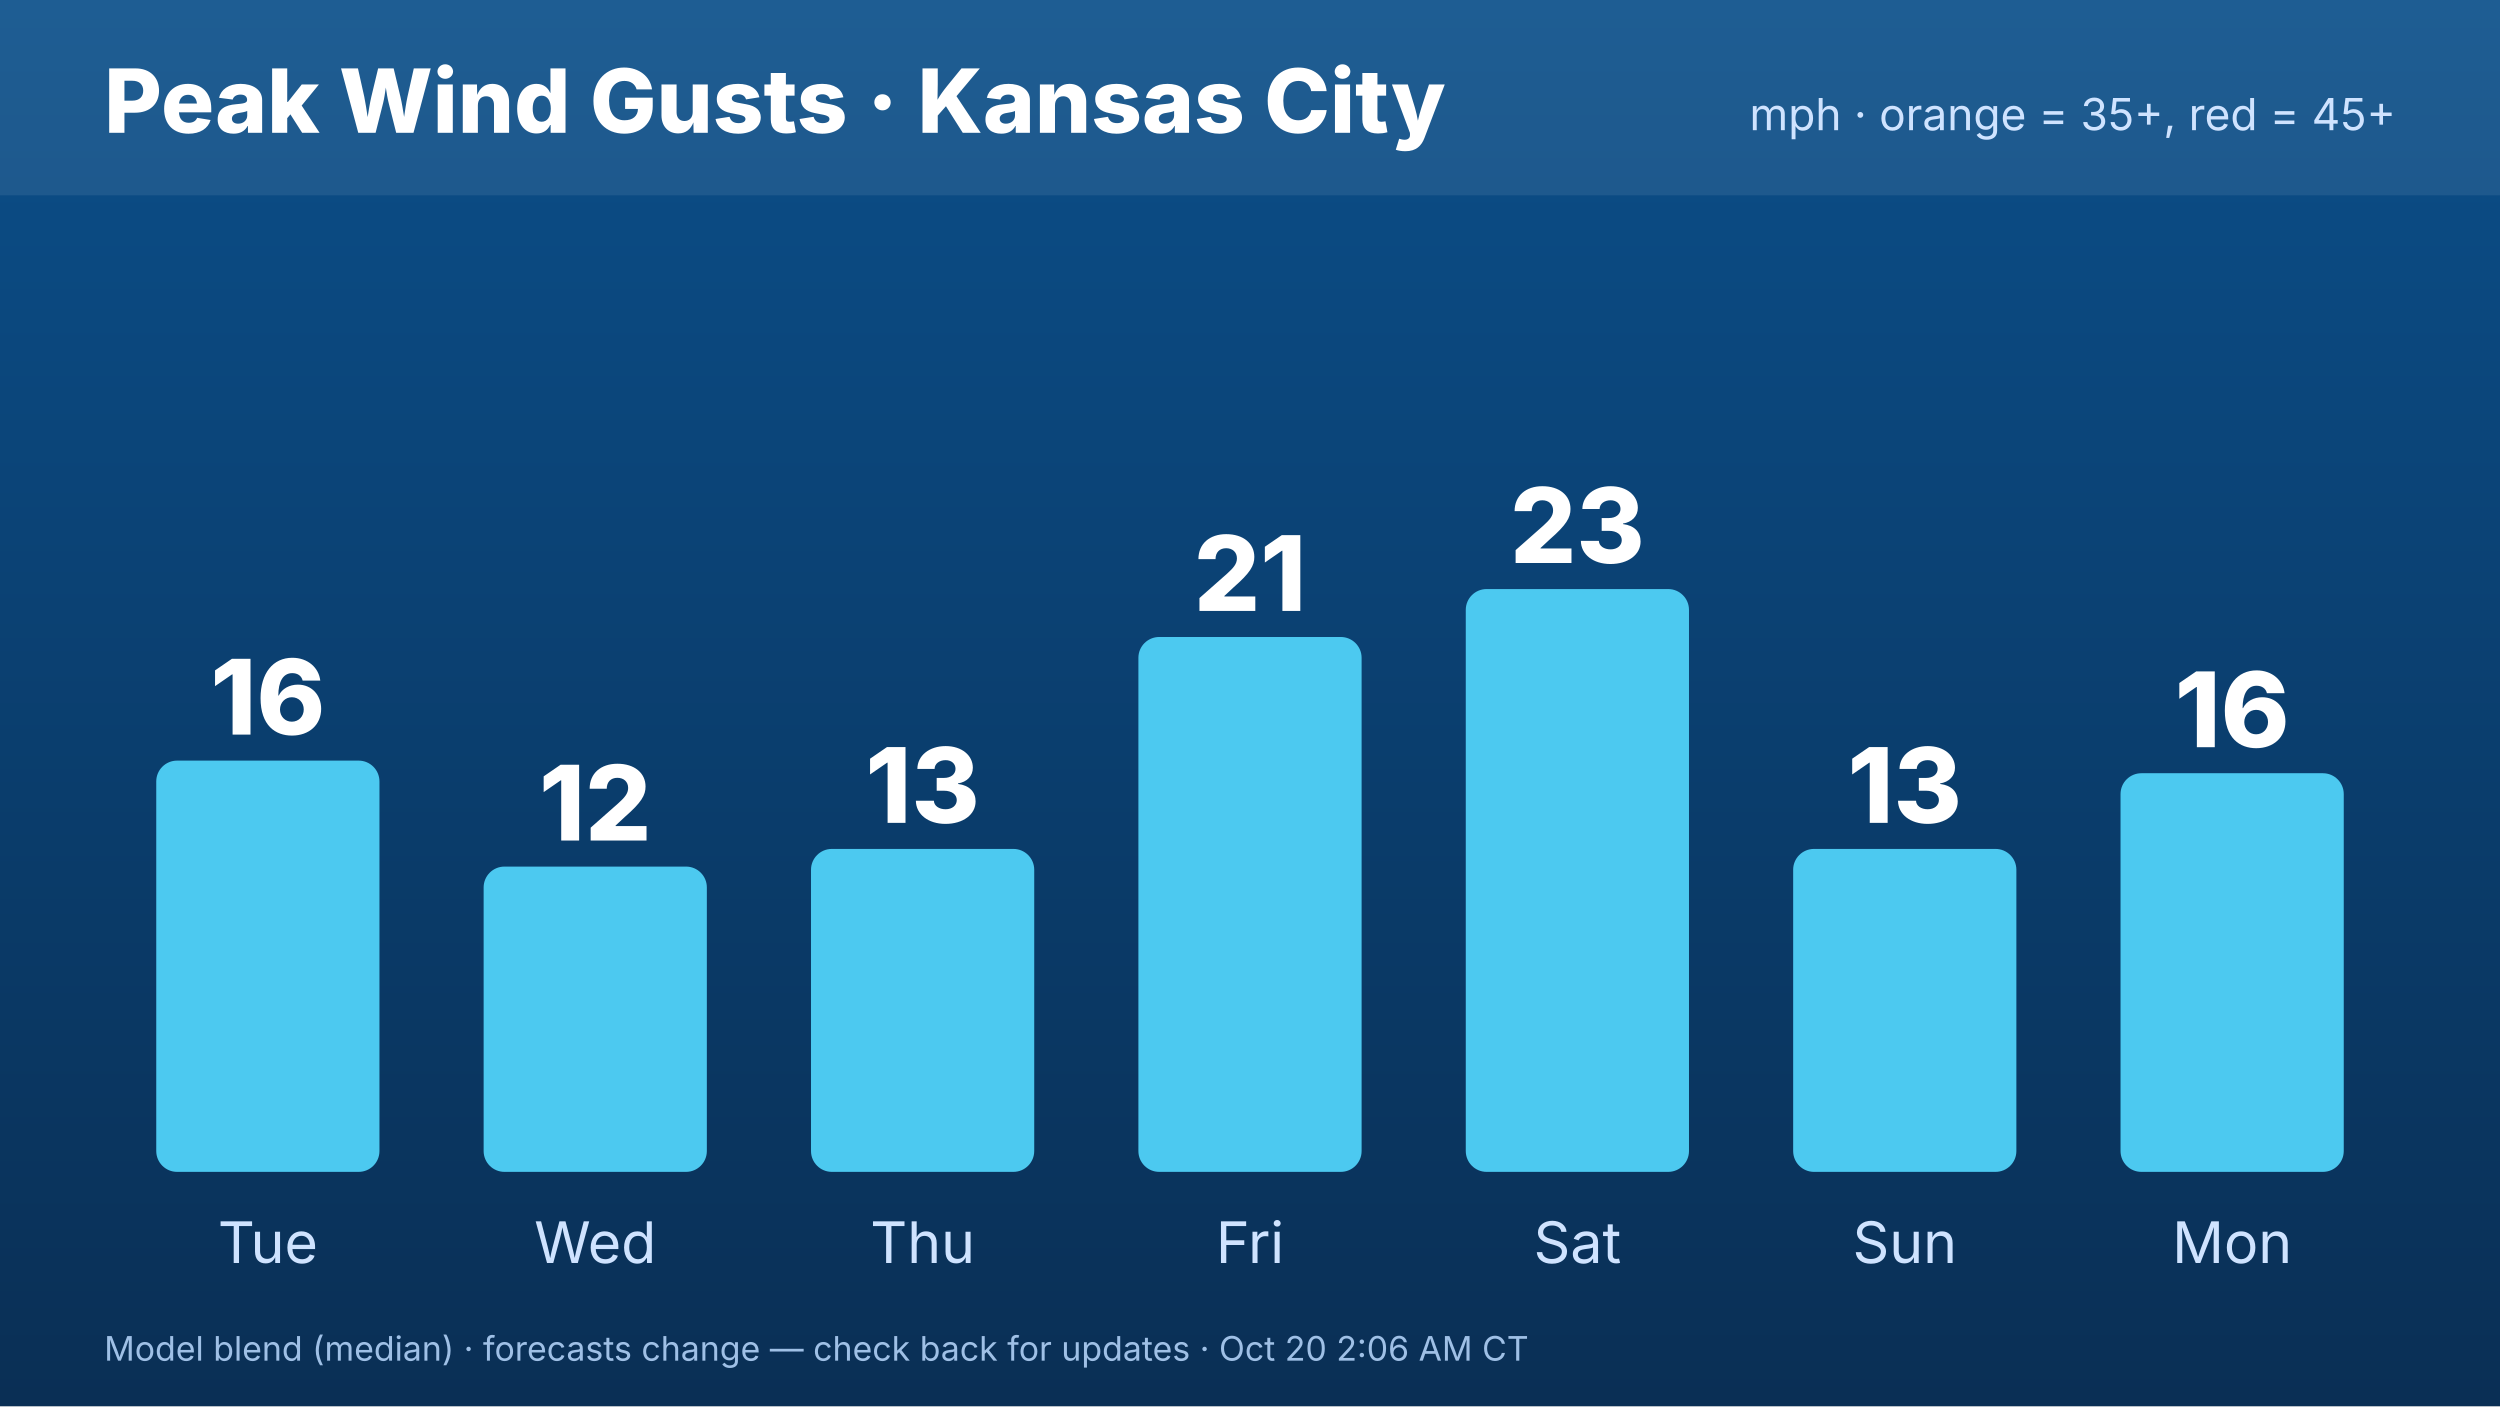
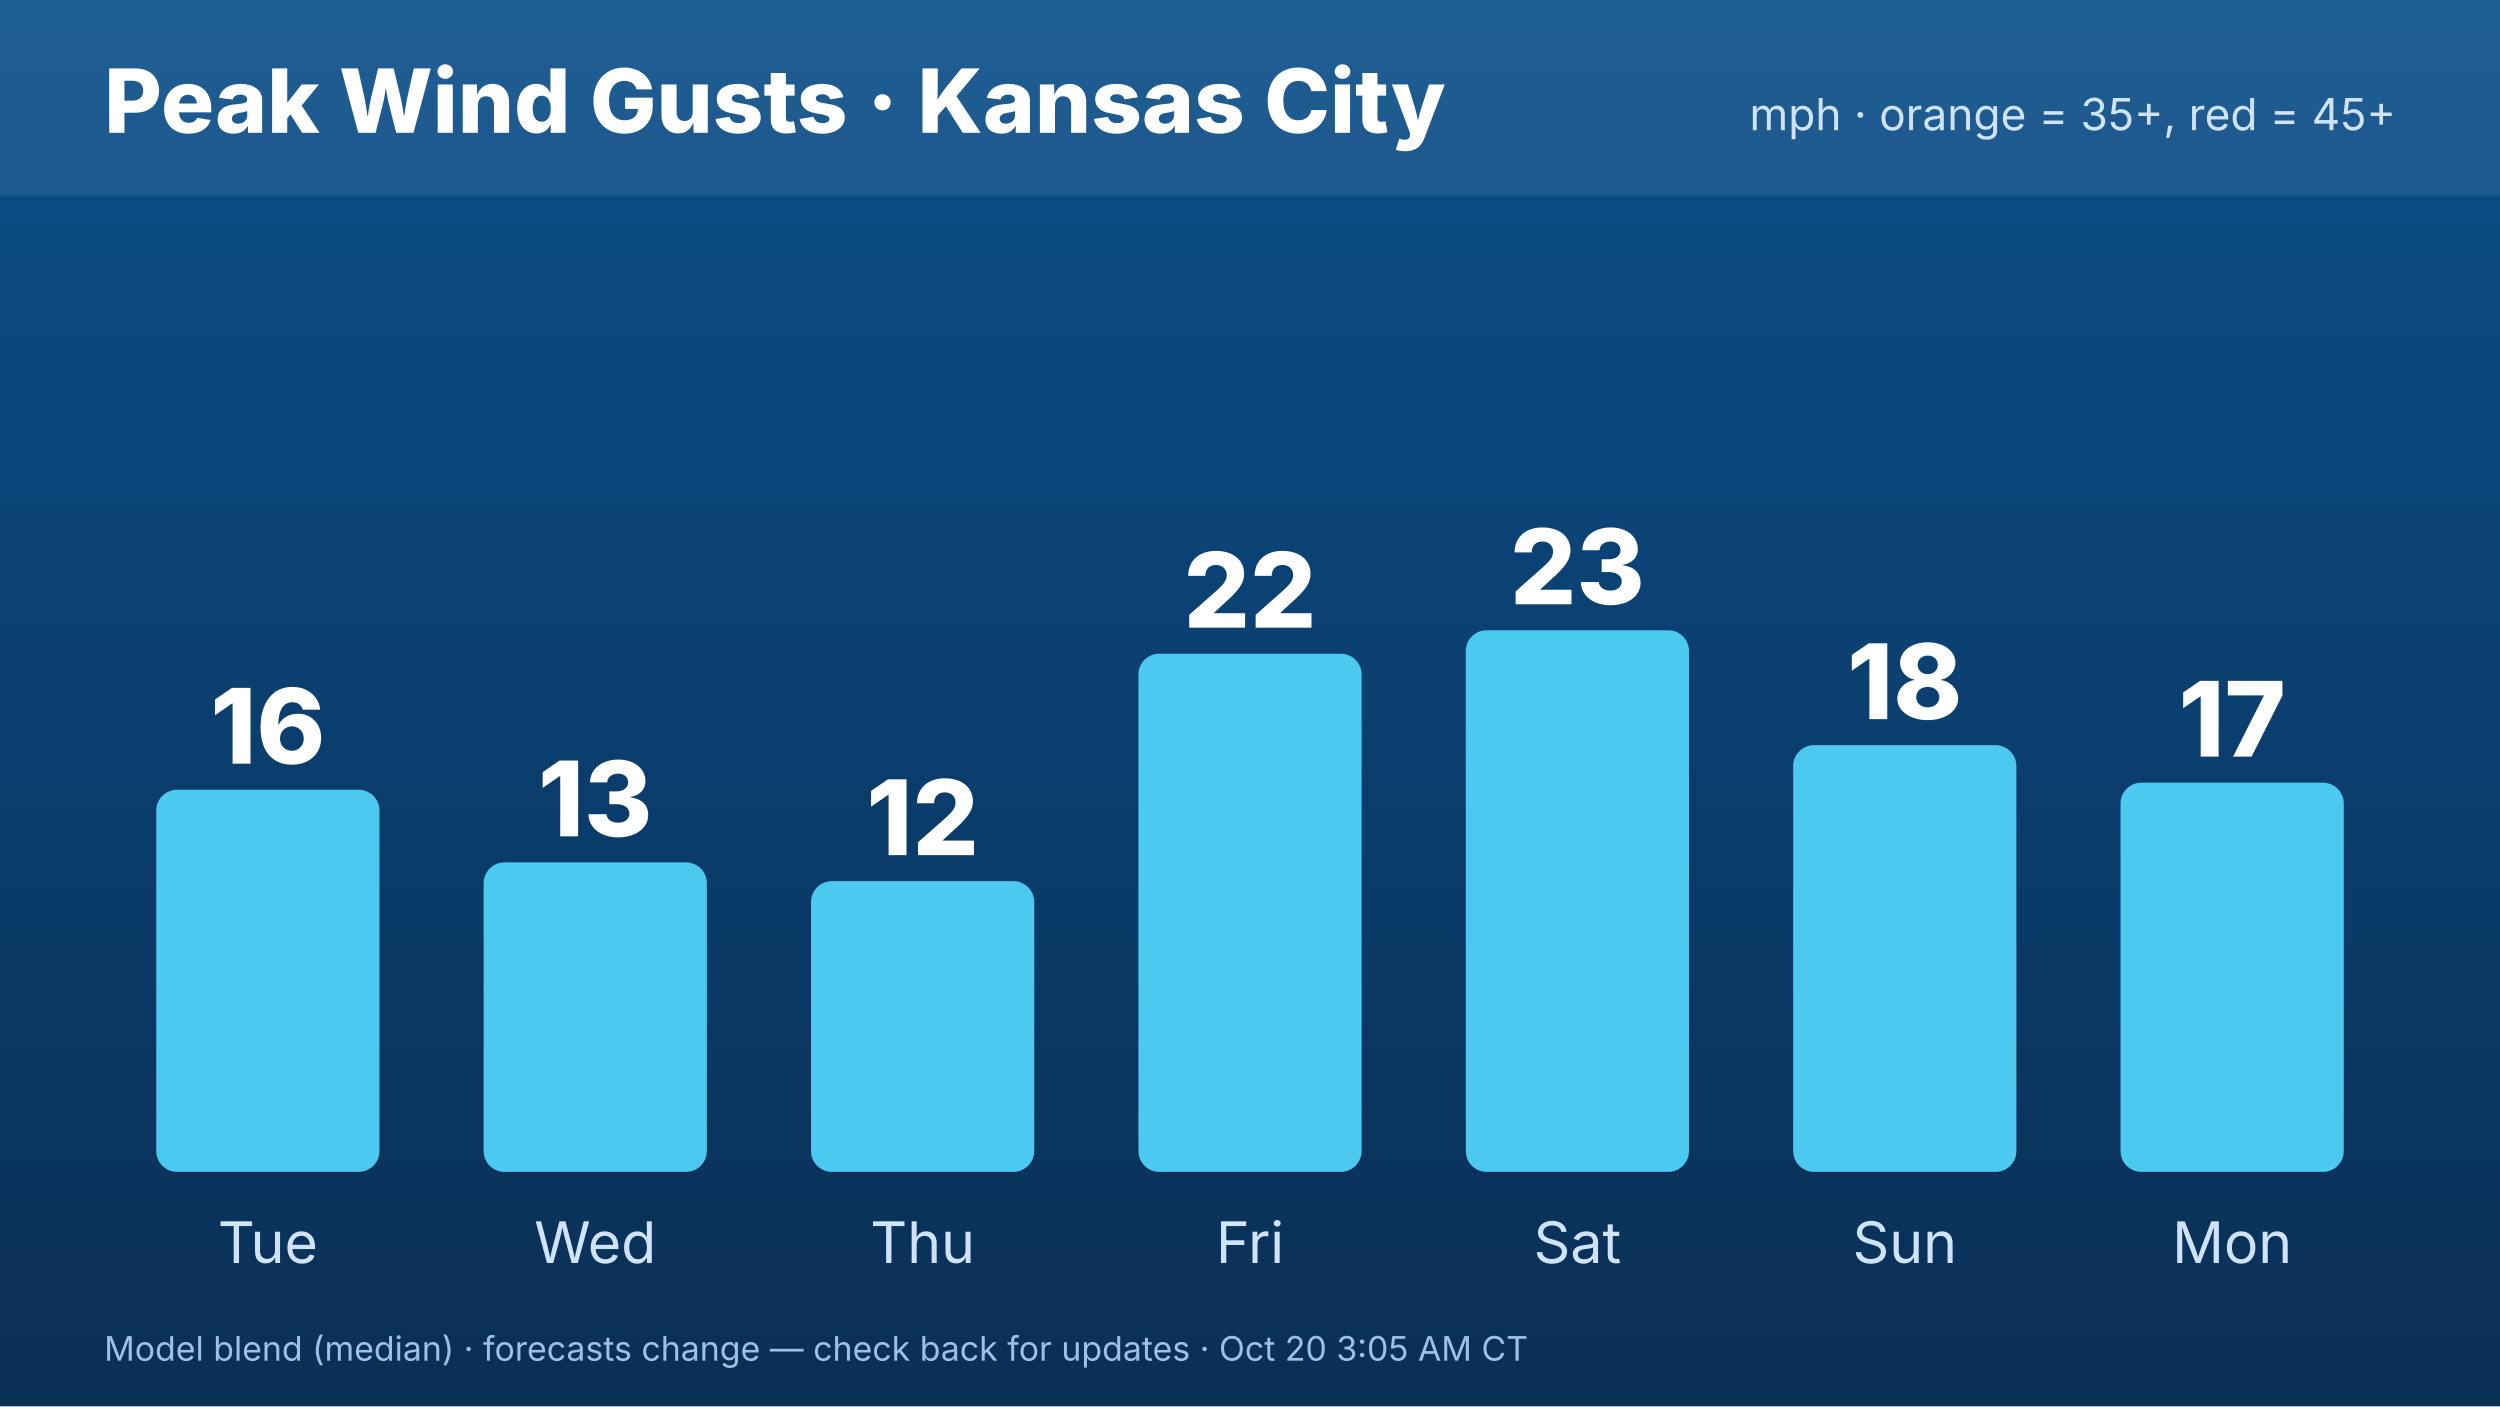
<svg xmlns="http://www.w3.org/2000/svg" width="1920" height="1080" viewBox="0 0 1920 1080" font-family="Inter,Helvetica,Arial,sans-serif">
  <defs>
    <linearGradient id="bg" x1="0" y1="0" x2="0" y2="1">
      <stop offset="0" stop-color="#0b4f8a" />
      <stop offset="1" stop-color="#0a2f55" />
    </linearGradient>
  </defs>
  <rect width="1920" height="1080" fill="url(#bg)" />
  <rect x="0" y="0" width="1920" height="150" fill="#ffffff" opacity=".08" />
  <text x="80" y="102" font-size="68" font-weight="800" fill="#fff">Peak Wind Gusts · Kansas City</text>
  <text x="1840" y="100" font-size="34" fill="#cfe3ff" text-anchor="end">mph · orange = 35+, red = 45+</text>
-   <rect x="120.0" y="584.152" width="171.429" height="315.848" rx="16" fill="#4cc9f0" />
-   <text x="205.714" y="564.152" font-size="80" font-weight="800" fill="#fff" text-anchor="middle">16</text>
+   <rect x="120.0" y="606.495" width="171.429" height="293.505" rx="16" fill="#4cc9f0" />
+   <text x="205.714" y="586.495" font-size="80" font-weight="800" fill="#fff" text-anchor="middle">16</text>
  <text x="205.714" y="970" font-size="44" fill="#cfe3ff" text-anchor="middle">Tue</text>
-   <rect x="371.429" y="665.536" width="171.429" height="234.464" rx="16" fill="#4cc9f0" />
-   <text x="457.143" y="645.536" font-size="80" font-weight="800" fill="#fff" text-anchor="middle">12</text>
+   <rect x="371.429" y="662.315" width="171.429" height="237.685" rx="16" fill="#4cc9f0" />
+   <text x="457.143" y="642.315" font-size="80" font-weight="800" fill="#fff" text-anchor="middle">13</text>
  <text x="457.143" y="970" font-size="44" fill="#cfe3ff" text-anchor="middle">Wed</text>
-   <rect x="622.857" y="651.972" width="171.429" height="248.028" rx="16" fill="#4cc9f0" />
-   <text x="708.571" y="631.972" font-size="80" font-weight="800" fill="#fff" text-anchor="middle">13</text>
+   <rect x="622.857" y="676.72" width="171.429" height="223.28" rx="16" fill="#4cc9f0" />
+   <text x="708.571" y="656.72" font-size="80" font-weight="800" fill="#fff" text-anchor="middle">12</text>
  <text x="708.571" y="970" font-size="44" fill="#cfe3ff" text-anchor="middle">Thu</text>
-   <rect x="874.286" y="489.204" width="171.429" height="410.796" rx="16" fill="#4cc9f0" />
-   <text x="960" y="469.204" font-size="80" font-weight="800" fill="#fff" text-anchor="middle">21</text>
+   <rect x="874.286" y="502.058" width="171.429" height="397.942" rx="16" fill="#4cc9f0" />
+   <text x="960" y="482.058" font-size="80" font-weight="800" fill="#fff" text-anchor="middle">22</text>
  <text x="960" y="970" font-size="44" fill="#cfe3ff" text-anchor="middle">Fri</text>
-   <rect x="1125.714" y="452.388" width="171.429" height="447.612" rx="16" fill="#4cc9f0" />
-   <text x="1211.429" y="432.388" font-size="80" font-weight="800" fill="#fff" text-anchor="middle">23</text>
+   <rect x="1125.714" y="484.051" width="171.429" height="415.949" rx="16" fill="#4cc9f0" />
+   <text x="1211.429" y="464.051" font-size="80" font-weight="800" fill="#fff" text-anchor="middle">23</text>
  <text x="1211.429" y="970" font-size="44" fill="#cfe3ff" text-anchor="middle">Sat</text>
-   <rect x="1377.143" y="651.972" width="171.429" height="248.028" rx="16" fill="#4cc9f0" />
-   <text x="1462.857" y="631.972" font-size="80" font-weight="800" fill="#fff" text-anchor="middle">13</text>
+   <rect x="1377.143" y="572.283" width="171.429" height="327.717" rx="16" fill="#4cc9f0" />
+   <text x="1462.857" y="552.283" font-size="80" font-weight="800" fill="#fff" text-anchor="middle">18</text>
  <text x="1462.857" y="970" font-size="44" fill="#cfe3ff" text-anchor="middle">Sun</text>
-   <rect x="1628.571" y="593.841" width="171.429" height="306.159" rx="16" fill="#4cc9f0" />
-   <text x="1714.286" y="573.841" font-size="80" font-weight="800" fill="#fff" text-anchor="middle">16</text>
+   <rect x="1628.571" y="601.093" width="171.429" height="298.907" rx="16" fill="#4cc9f0" />
+   <text x="1714.286" y="581.093" font-size="80" font-weight="800" fill="#fff" text-anchor="middle">17</text>
  <text x="1714.286" y="970" font-size="44" fill="#cfe3ff" text-anchor="middle">Mon</text>
-   <text x="80" y="1045" font-size="26" fill="#9fc0e6">Model blend (median) · forecasts change — check back for updates · Oct 20 2:06 AM CT</text>
+   <text x="80" y="1045" font-size="26" fill="#9fc0e6">Model blend (median) · forecasts change — check back for updates · Oct 20 3:05 AM CT</text>
</svg>
